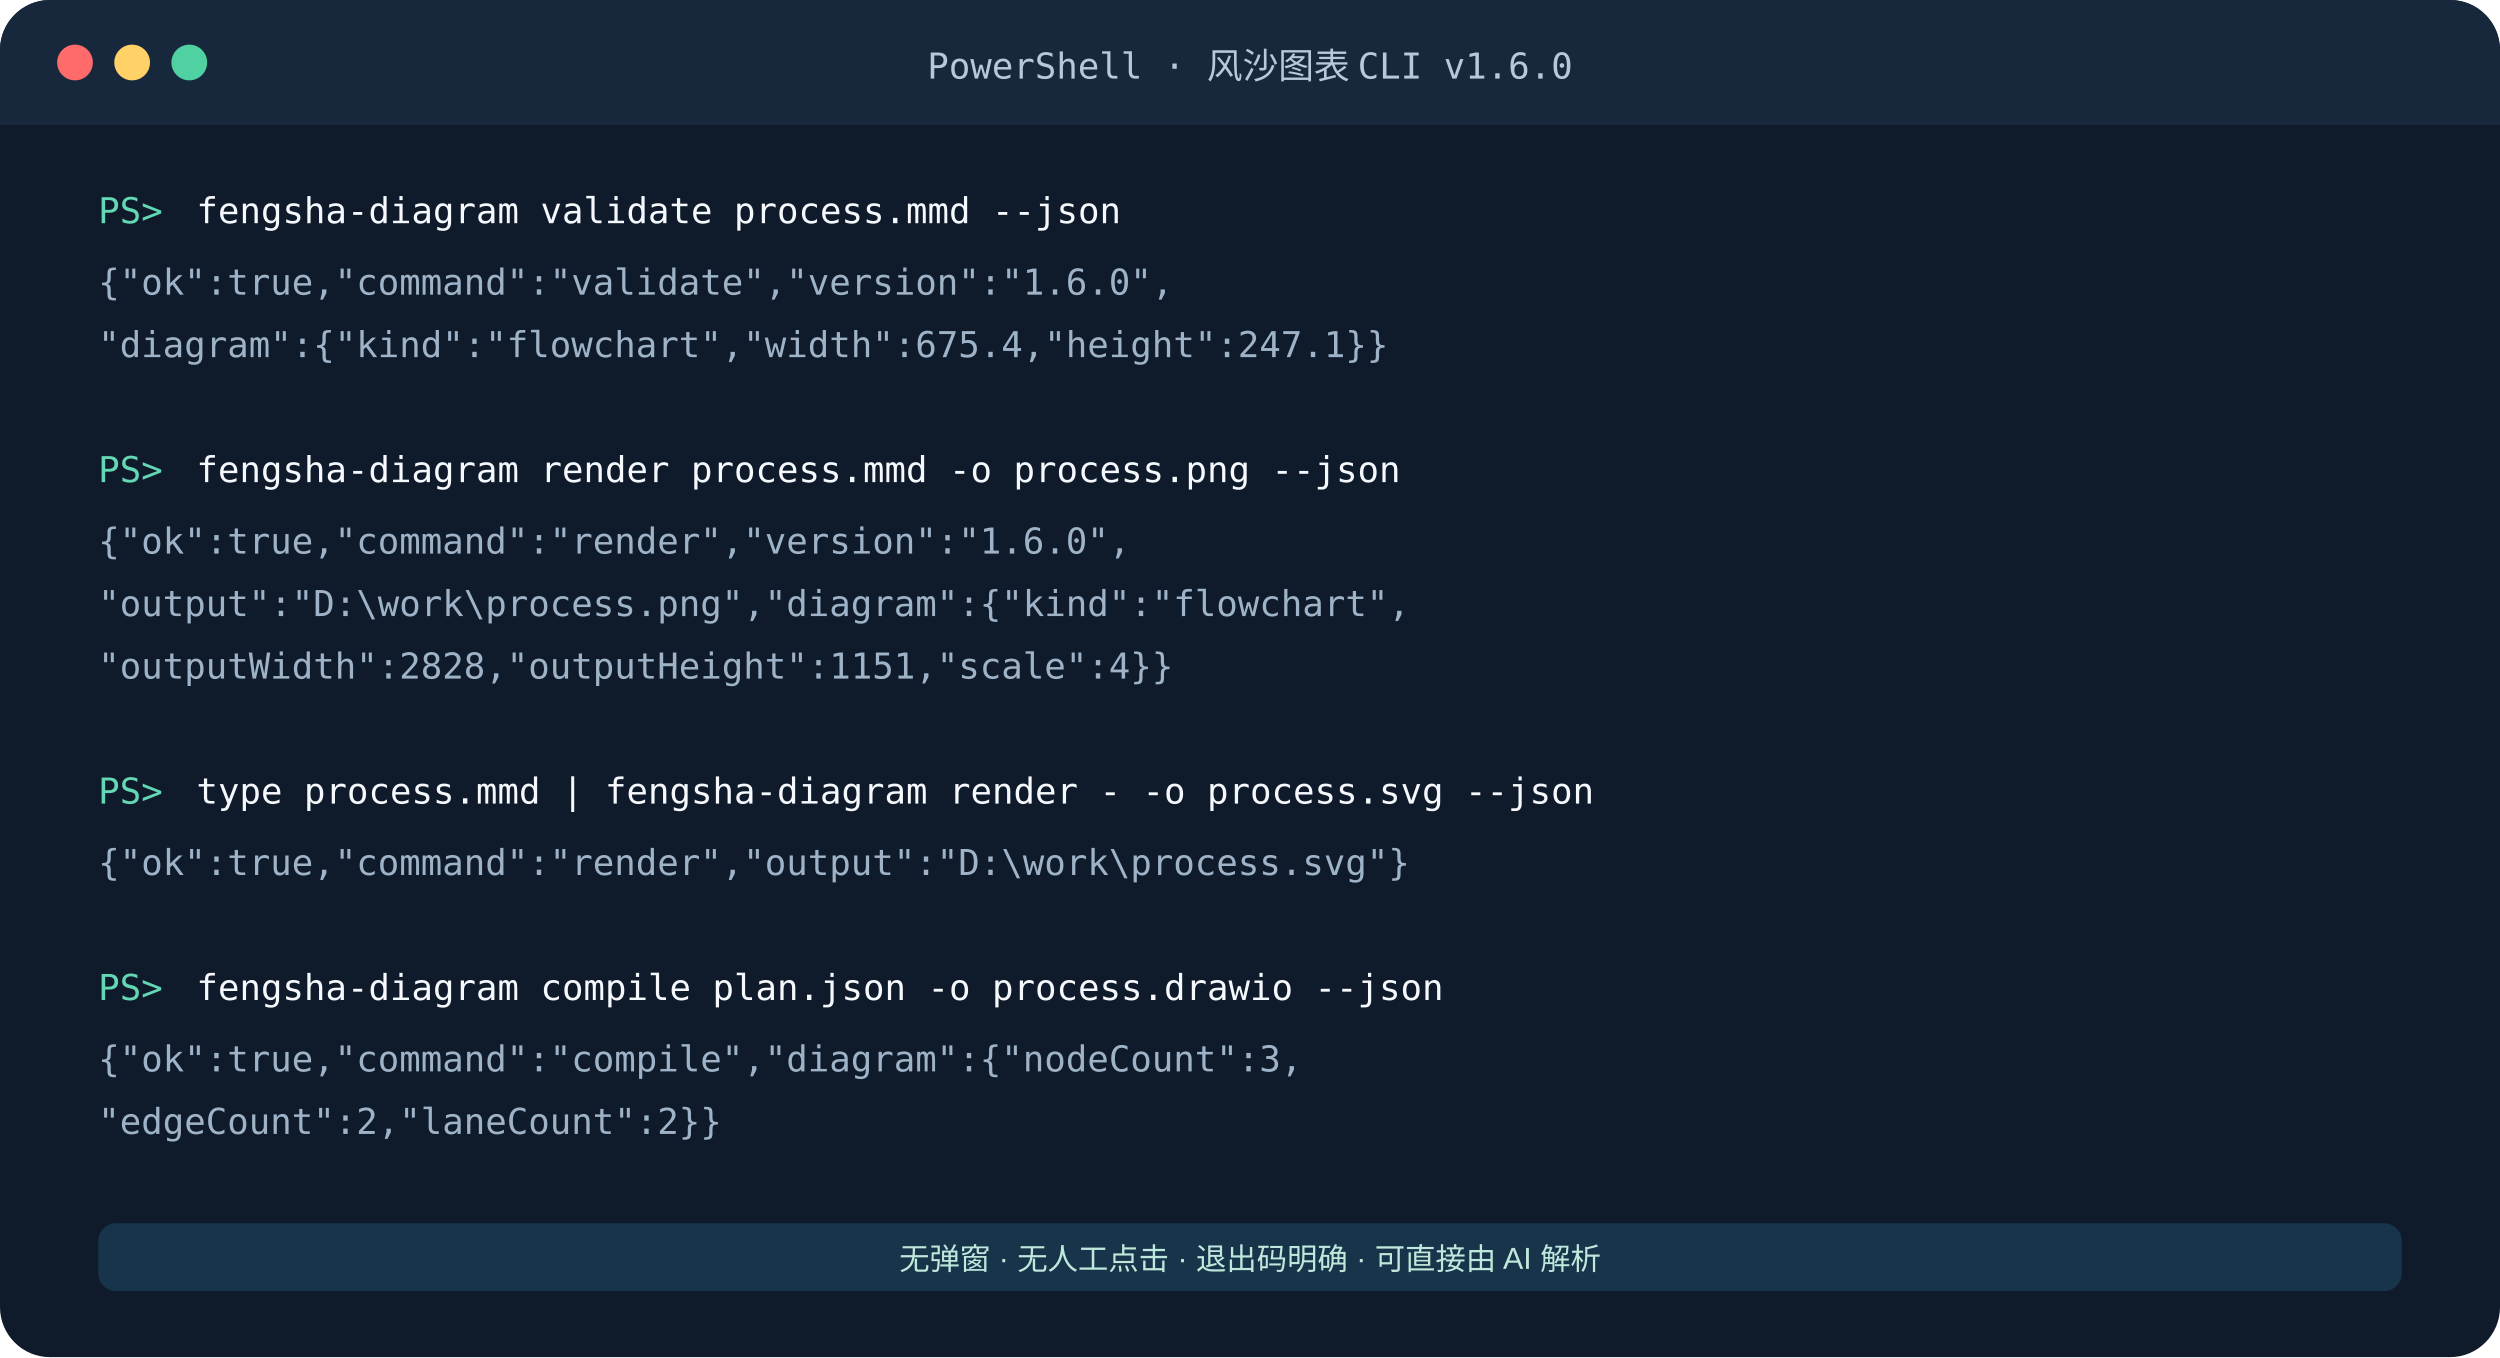
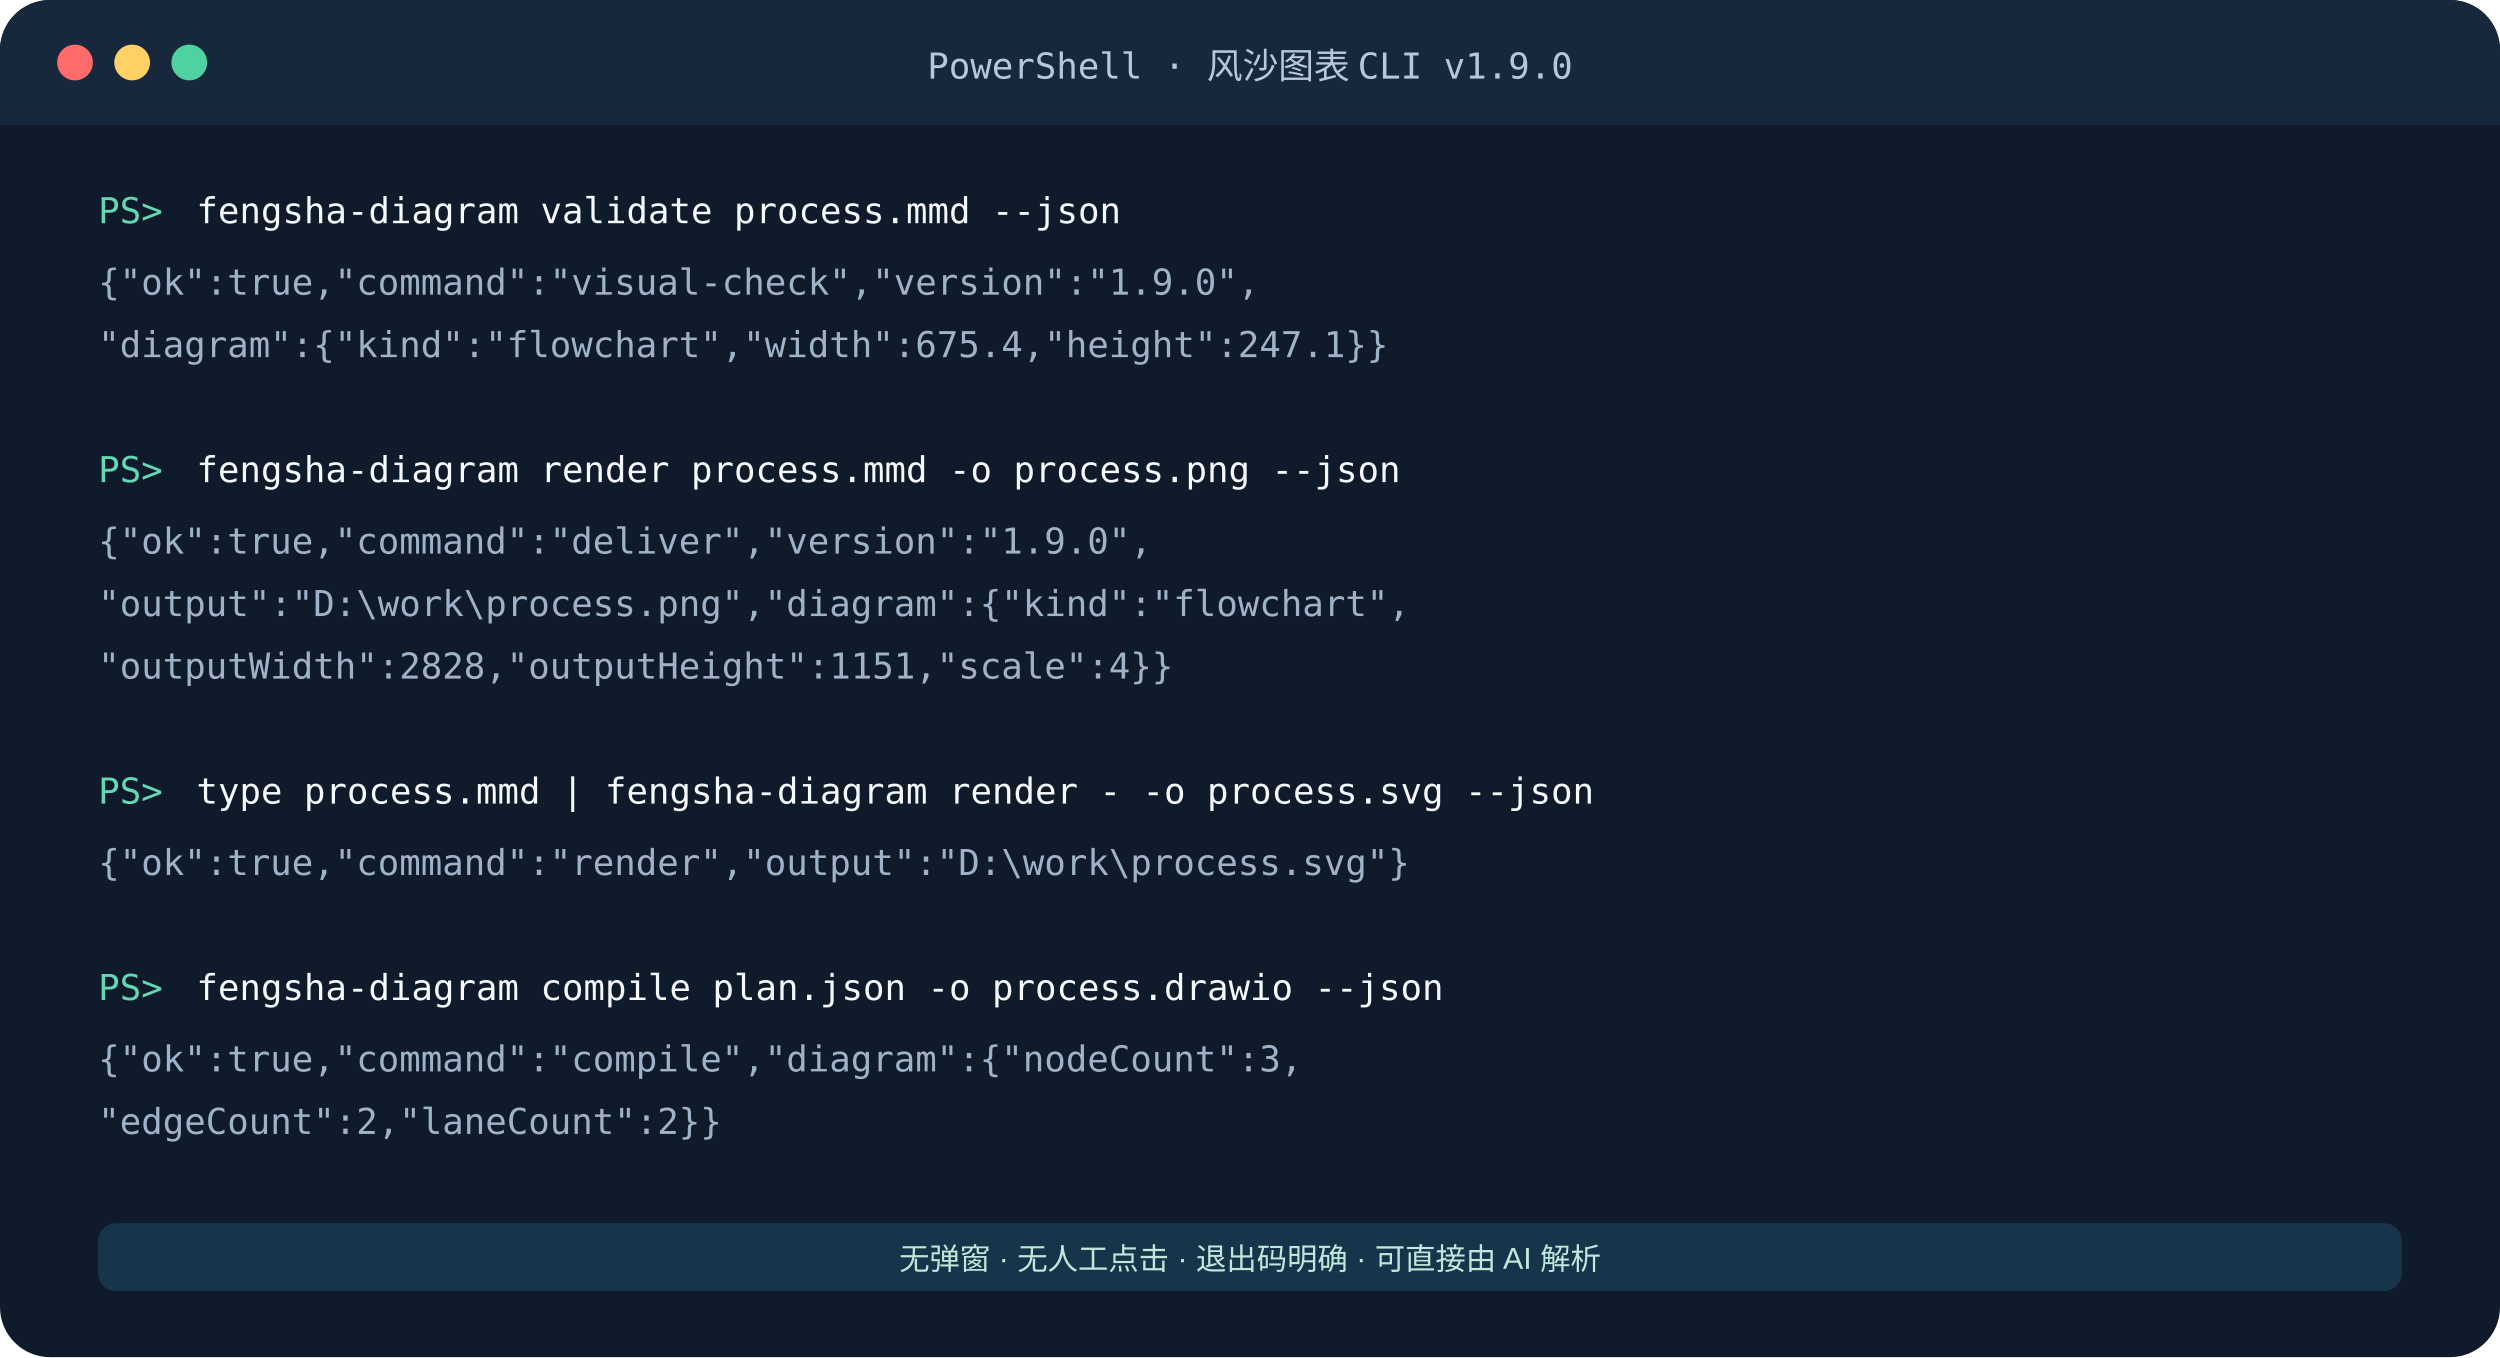
<svg xmlns="http://www.w3.org/2000/svg" width="1400" height="760" viewBox="0 0 1400 760" role="img" aria-labelledby="title desc">
  <rect width="1400" height="760" rx="28" fill="#0f1b2b" />
  <rect width="1400" height="70" rx="28" fill="#17283d" />
  <rect y="42" width="1400" height="28" fill="#17283d" />
  <circle cx="42" cy="35" r="10" fill="#ff6b6b" />
  <circle cx="74" cy="35" r="10" fill="#ffd166" />
  <circle cx="106" cy="35" r="10" fill="#4fd1a1" />
-   <text x="700" y="44" text-anchor="middle" font-family="Microsoft YaHei,Consolas,monospace" font-size="20" fill="#b8c7da">PowerShell · 风沙图表 CLI v1.6.0</text>
+   <text x="700" y="44" text-anchor="middle" font-family="Microsoft YaHei,Consolas,monospace" font-size="20" fill="#b8c7da">PowerShell · 风沙图表 CLI v1.9.0</text>
  <g font-family="Consolas,Microsoft YaHei,monospace" font-size="20">
    <text x="55" y="125" fill="#64d8b4">PS&gt;</text>
    <text x="110" y="125" fill="#f5f8fc"> fengsha-diagram validate process.mmd --json</text>
-     <text x="55" y="165" fill="#9fb3c8">{"ok":true,"command":"validate","version":"1.6.0",</text>
+     <text x="55" y="165" fill="#9fb3c8">{"ok":true,"command":"visual-check","version":"1.9.0",</text>
    <text x="55" y="200" fill="#9fb3c8"> "diagram":{"kind":"flowchart","width":675.4,"height":247.1}}</text>
    <text x="55" y="270" fill="#64d8b4">PS&gt;</text>
    <text x="110" y="270" fill="#f5f8fc"> fengsha-diagram render process.mmd -o process.png --json</text>
-     <text x="55" y="310" fill="#9fb3c8">{"ok":true,"command":"render","version":"1.6.0",</text>
+     <text x="55" y="310" fill="#9fb3c8">{"ok":true,"command":"deliver","version":"1.9.0",</text>
    <text x="55" y="345" fill="#9fb3c8"> "output":"D:\work\process.png","diagram":{"kind":"flowchart",</text>
    <text x="55" y="380" fill="#9fb3c8"> "outputWidth":2828,"outputHeight":1151,"scale":4}}</text>
    <text x="55" y="450" fill="#64d8b4">PS&gt;</text>
    <text x="110" y="450" fill="#f5f8fc"> type process.mmd | fengsha-diagram render - -o process.svg --json</text>
    <text x="55" y="490" fill="#9fb3c8">{"ok":true,"command":"render","output":"D:\work\process.svg"}</text>
    <text x="55" y="560" fill="#64d8b4">PS&gt;</text>
    <text x="110" y="560" fill="#f5f8fc"> fengsha-diagram compile plan.json -o process.drawio --json</text>
    <text x="55" y="600" fill="#9fb3c8">{"ok":true,"command":"compile","diagram":{"nodeCount":3,</text>
    <text x="55" y="635" fill="#9fb3c8"> "edgeCount":2,"laneCount":2}}</text>
  </g>
  <rect x="55" y="685" width="1290" height="38" rx="10" fill="#18344a" />
  <text x="700" y="711" text-anchor="middle" font-family="Microsoft YaHei,Arial,sans-serif" font-size="17" fill="#bfe8dc">无弹窗 · 无人工点击 · 退出码明确 · 可直接由 AI 解析</text>
</svg>
